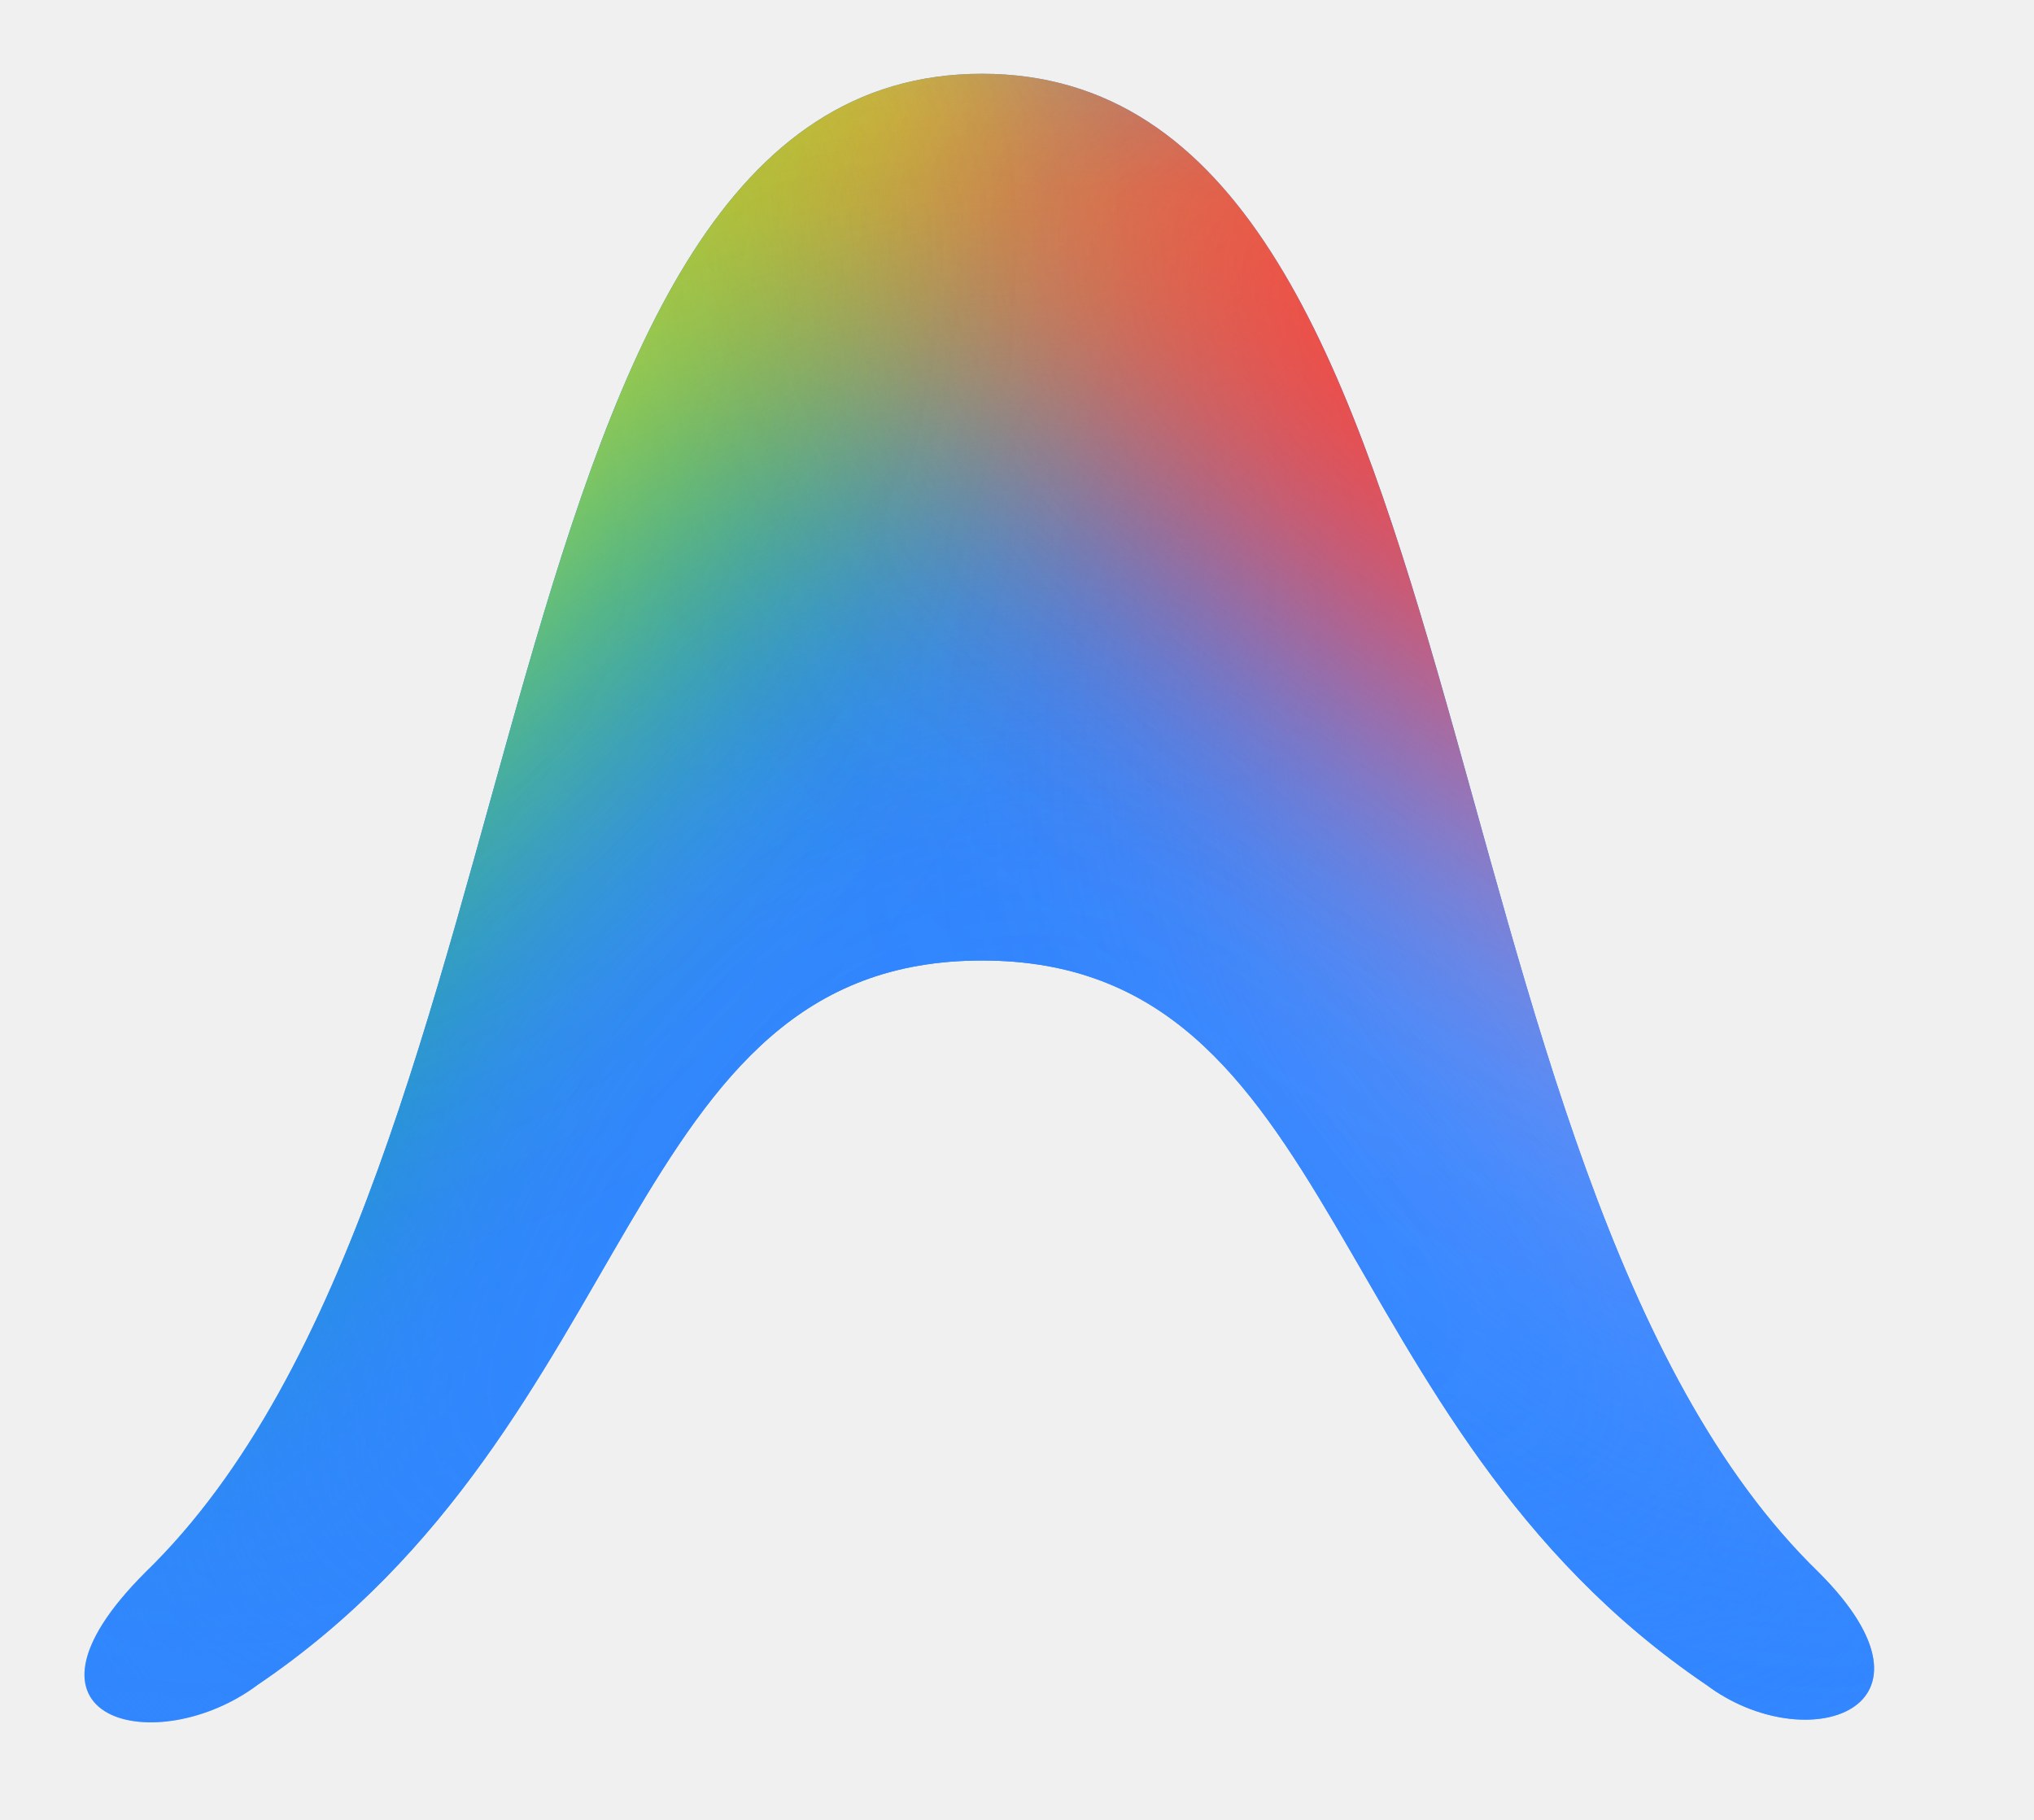
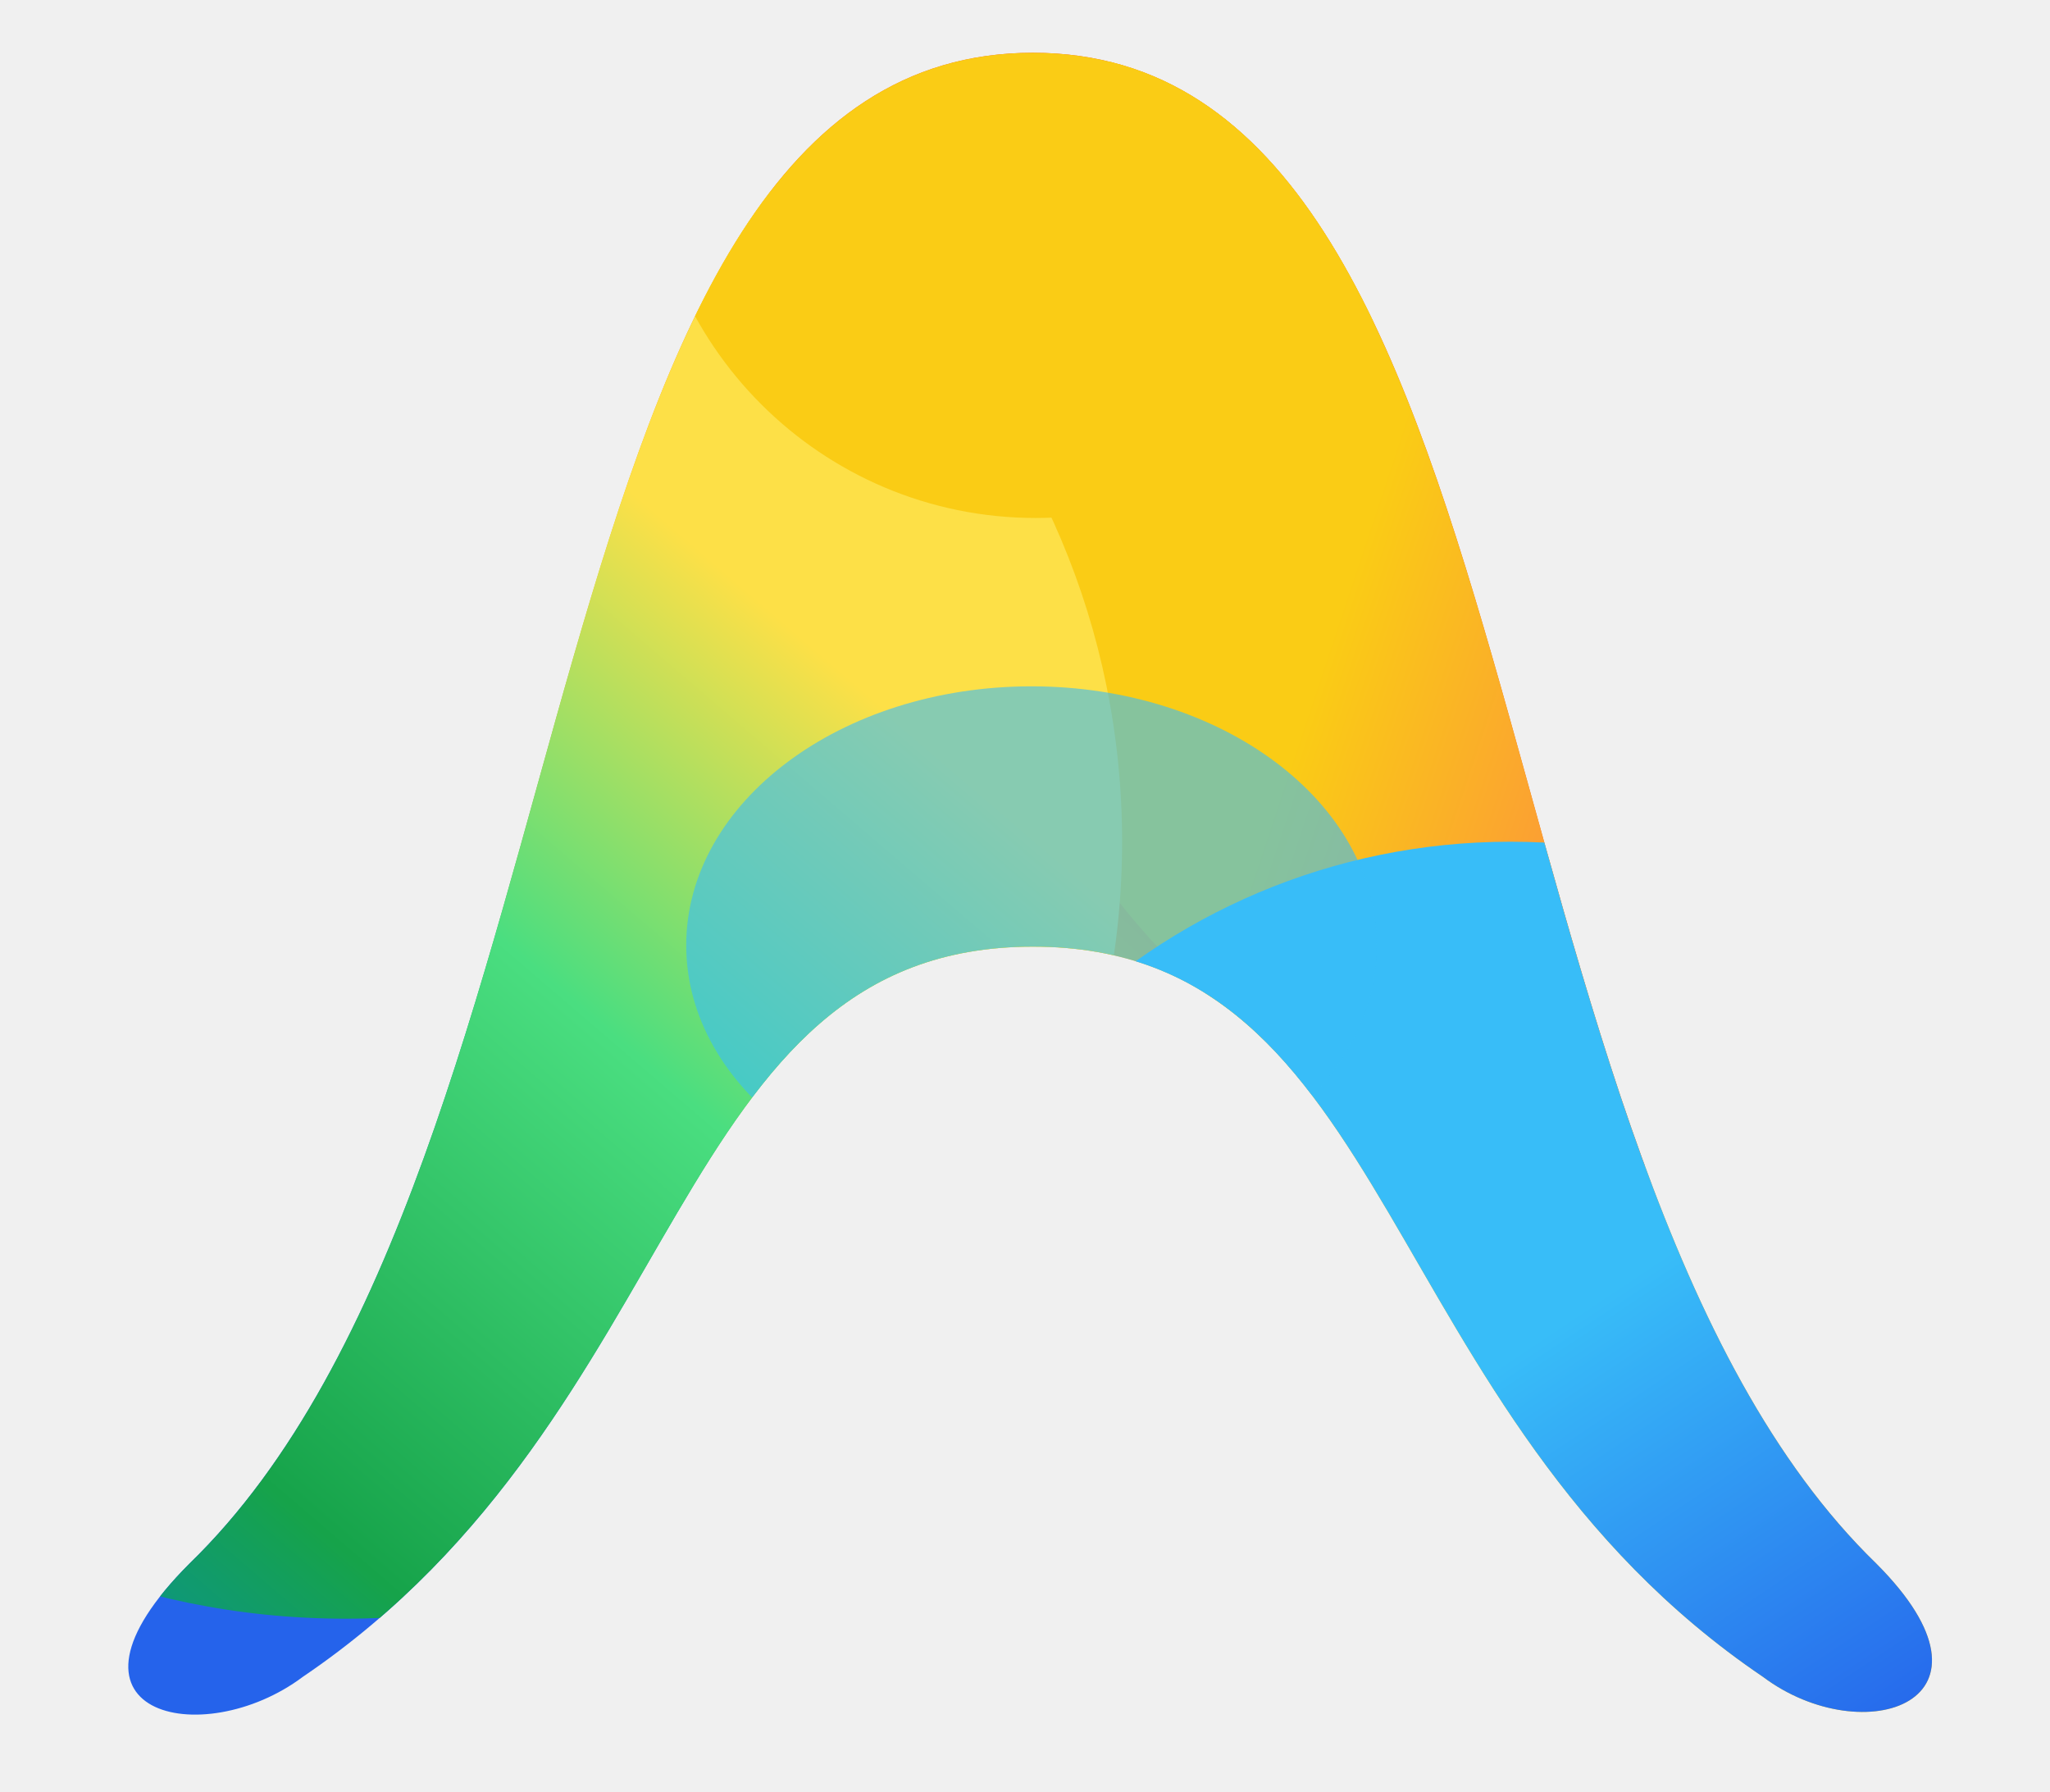
- <svg xmlns="http://www.w3.org/2000/svg" fill="none" viewBox="10 15 95 85" width="100%" height="100%">
-   <path d="M89.699 93.695C94.366 97.195 101.366 94.862 94.949 88.445C75.699 69.778 79.782 18.445 55.866 18.445C31.949 18.445 36.032 69.778 16.782 88.445C9.783 95.445 17.366 97.195 22.032 93.695C40.116 81.445 38.949 59.862 55.866 59.862C72.782 59.862 71.616 81.445 89.699 93.695Z" fill="#3186FF" />
-   <mask id="mask0_6001_463" maskUnits="userSpaceOnUse" x="13" y="18" width="85" height="78" style="mask-type: alpha;">
-     <path d="M89.699 93.695C94.366 97.195 101.366 94.862 94.949 88.445C75.699 69.778 79.782 18.445 55.866 18.445C31.949 18.445 36.032 69.778 16.782 88.445C9.783 95.445 17.366 97.195 22.032 93.695C40.116 81.445 38.949 59.862 55.866 59.862C72.782 59.862 71.616 81.445 89.699 93.695Z" fill="black" />
-   </mask>
-   <g mask="url(#mask0_6001_463)">
-     <g filter="url(#filter0_f_6001_463)">
-       <ellipse cx="22.787" cy="26.81" rx="22.787" ry="26.81" transform="matrix(-0.112784 0.99362 -0.99362 -0.112781 66.2473 -15.5344)" fill="#FFE432" />
-     </g>
-     <g filter="url(#filter1_f_6001_463)">
-       <ellipse cx="96.491" cy="35.123" rx="29.501" ry="30.149" transform="rotate(76.9243 96.491 35.1231)" fill="#FC413D" />
-     </g>
-     <g filter="url(#filter2_f_6001_463)">
-       <ellipse cx="9.03" cy="41.665" rx="30.832" ry="39.942" transform="rotate(74.1257 9.02988 41.6647)" fill="#00B95C" />
-     </g>
-     <g filter="url(#filter3_f_6001_463)">
-       <ellipse cx="9.03" cy="41.665" rx="30.832" ry="39.942" transform="rotate(74.1257 9.02988 41.6647)" fill="#00B95C" />
-     </g>
-     <g filter="url(#filter4_f_6001_463)">
-       <ellipse cx="11.221" cy="42.892" rx="30.22" ry="33.27" transform="rotate(45.6065 11.2212 42.8915)" fill="#00B95C" />
-     </g>
-     <g filter="url(#filter5_f_6001_463)">
-       <ellipse cx="75.755" cy="104.822" rx="29.018" ry="27.943" transform="rotate(76.9243 75.7546 104.822)" fill="#3186FF" />
-     </g>
-     <g filter="url(#filter6_f_6001_463)">
-       <ellipse cx="33.566" cy="35.404" rx="33.566" ry="35.404" transform="matrix(-0.409539 0.912293 -0.912294 -0.409537 101.25 -15.1674)" fill="#FBBC04" />
-     </g>
-     <g filter="url(#filter7_f_6001_463)">
-       <path d="M2.568 149.695C-15.812 142.48 15.599 83.116 23.409 63.22C31.22 43.324 52.451 33.045 70.831 40.26C89.211 47.475 110.996 87.216 103.185 107.112C95.374 127.008 20.948 156.91 2.568 149.695Z" fill="#3186FF" />
-     </g>
-     <g filter="url(#filter8_f_6001_463)">
-       <path d="M113.934 75.808C109.013 81.551 96.172 78.622 85.253 69.267C74.334 59.911 69.47 47.671 74.391 41.928C79.312 36.185 92.153 39.114 103.072 48.469C113.991 57.825 118.855 70.065 113.934 75.808Z" fill="#749BFF" />
-     </g>
-     <g filter="url(#filter9_f_6001_463)">
-       <ellipse cx="92.611" cy="23.796" rx="44.241" ry="27.502" transform="rotate(34.0763 92.611 23.7962)" fill="#FC413D" />
-     </g>
-     <g filter="url(#filter10_f_6001_463)">
-       <ellipse cx="23.495" cy="29.589" rx="23.707" ry="13.787" transform="rotate(112.516 23.4949 29.5887)" fill="#FFEE48" />
-     </g>
+ <svg xmlns="http://www.w3.org/2000/svg" viewBox="8 16 95 83" fill="none">
+   <defs>
+     <clipPath id="agyLoopContour">
+       <path d="M89.699 93.695C94.366 97.195 101.366 94.862 94.949 88.445C75.699 69.778 79.782 18.445 55.866 18.445C31.949 18.445 36.032 69.778 16.782 88.445C9.783 95.445 17.366 97.195 22.032 93.695C40.116 81.445 38.949 59.862 55.866 59.862C72.782 59.862 71.616 81.445 89.699 93.695Z" />
+     </clipPath>
+     <linearGradient id="agyLoopGlow" x1="15%" y1="90%" x2="85%" y2="20%">
+       <stop offset="0%" stop-color="#2563EB" />
+       <stop offset="25%" stop-color="#10B981" />
+       <stop offset="50%" stop-color="#FACC15" />
+       <stop offset="75%" stop-color="#F97316" />
+       <stop offset="100%" stop-color="#EF4444" />
+     </linearGradient>
+     <linearGradient id="agyBlueSegment" x1="50%" y1="40%" x2="90%" y2="100%">
+       <stop offset="0%" stop-color="#38BDF8" />
+       <stop offset="60%" stop-color="#2563EB" />
+       <stop offset="100%" stop-color="#1D4ED8" />
+     </linearGradient>
+     <linearGradient id="agyRedSegment" x1="40%" y1="20%" x2="100%" y2="40%">
+       <stop offset="0%" stop-color="#FACC15" />
+       <stop offset="40%" stop-color="#FB923C" />
+       <stop offset="85%" stop-color="#EF4444" />
+       <stop offset="100%" stop-color="#DC2626" />
+     </linearGradient>
+     <linearGradient id="agyGreenSegment" x1="60%" y1="20%" x2="0%" y2="90%">
+       <stop offset="0%" stop-color="#FDE047" />
+       <stop offset="30%" stop-color="#4ADE80" />
+       <stop offset="70%" stop-color="#16A34A" />
+       <stop offset="100%" stop-color="#0284C7" />
+     </linearGradient>
+   </defs>
+   <path d="M89.699 93.695C94.366 97.195 101.366 94.862 94.949 88.445C75.699 69.778 79.782 18.445 55.866 18.445C31.949 18.445 36.032 69.778 16.782 88.445C9.783 95.445 17.366 97.195 22.032 93.695C40.116 81.445 38.949 59.862 55.866 59.862C72.782 59.862 71.616 81.445 89.699 93.695Z" fill="url(#agyLoopGlow)" />
+   <g clip-path="url(#agyLoopContour)">
+     <circle cx="85" cy="38" r="32" fill="url(#agyRedSegment)" />
+     <circle cx="24" cy="55" r="36" fill="url(#agyGreenSegment)" />
+     <circle cx="56" cy="22" r="18" fill="#FACC15" />
+     <circle cx="78" cy="85" r="30" fill="url(#agyBlueSegment)" />
+     <ellipse cx="55.8" cy="59.8" rx="16" ry="12" fill="#38BDF8" opacity="0.6" />
  </g>
-   <defs>
-     <filter id="filter0_f_6001_463" x="2.493" y="-26.542" width="69.09" height="61.252" filterUnits="userSpaceOnUse" color-interpolation-filters="sRGB">
-       <feFlood flood-opacity="0" result="BackgroundImageFix" />
-       <feBlend mode="normal" in="SourceGraphic" in2="BackgroundImageFix" result="shape" />
-       <feGaussianBlur stdDeviation="3.89" result="effect1_foregroundBlur_6001_463" />
-     </filter>
-     <filter id="filter1_f_6001_463" x="28.752" y="-32.033" width="135.477" height="134.313" filterUnits="userSpaceOnUse" color-interpolation-filters="sRGB">
-       <feFlood flood-opacity="0" result="BackgroundImageFix" />
-       <feBlend mode="normal" in="SourceGraphic" in2="BackgroundImageFix" result="shape" />
-       <feGaussianBlur stdDeviation="18.808" result="effect1_foregroundBlur_6001_463" />
-     </filter>
-     <filter id="filter2_f_6001_463" x="-62.288" y="-21.925" width="142.637" height="127.18" filterUnits="userSpaceOnUse" color-interpolation-filters="sRGB">
-       <feFlood flood-opacity="0" result="BackgroundImageFix" />
-       <feBlend mode="normal" in="SourceGraphic" in2="BackgroundImageFix" result="shape" />
-       <feGaussianBlur stdDeviation="15.988" result="effect1_foregroundBlur_6001_463" />
-     </filter>
-     <filter id="filter3_f_6001_463" x="-62.288" y="-21.925" width="142.637" height="127.18" filterUnits="userSpaceOnUse" color-interpolation-filters="sRGB">
-       <feFlood flood-opacity="0" result="BackgroundImageFix" />
-       <feBlend mode="normal" in="SourceGraphic" in2="BackgroundImageFix" result="shape" />
-       <feGaussianBlur stdDeviation="15.988" result="effect1_foregroundBlur_6001_463" />
-     </filter>
-     <filter id="filter4_f_6001_463" x="-52.57" y="-20.835" width="127.582" height="127.452" filterUnits="userSpaceOnUse" color-interpolation-filters="sRGB">
-       <feFlood flood-opacity="0" result="BackgroundImageFix" />
-       <feBlend mode="normal" in="SourceGraphic" in2="BackgroundImageFix" result="shape" />
-       <feGaussianBlur stdDeviation="15.988" result="effect1_foregroundBlur_6001_463" />
-     </filter>
-     <filter id="filter5_f_6001_463" x="17.362" y="45.465" width="116.786" height="118.715" filterUnits="userSpaceOnUse" color-interpolation-filters="sRGB">
-       <feFlood flood-opacity="0" result="BackgroundImageFix" />
-       <feBlend mode="normal" in="SourceGraphic" in2="BackgroundImageFix" result="shape" />
-       <feGaussianBlur stdDeviation="15.194" result="effect1_foregroundBlur_6001_463" />
-     </filter>
-     <filter id="filter6_f_6001_463" x="-7.448" y="-60.474" width="125.303" height="122.858" filterUnits="userSpaceOnUse" color-interpolation-filters="sRGB">
-       <feFlood flood-opacity="0" result="BackgroundImageFix" />
-       <feBlend mode="normal" in="SourceGraphic" in2="BackgroundImageFix" result="shape" />
-       <feGaussianBlur stdDeviation="13.77" result="effect1_foregroundBlur_6001_463" />
-     </filter>
-     <filter id="filter7_f_6001_463" x="-27.709" y="13.36" width="157.119" height="162.029" filterUnits="userSpaceOnUse" color-interpolation-filters="sRGB">
-       <feFlood flood-opacity="0" result="BackgroundImageFix" />
-       <feBlend mode="normal" in="SourceGraphic" in2="BackgroundImageFix" result="shape" />
-       <feGaussianBlur stdDeviation="12.297" result="effect1_foregroundBlur_6001_463" />
-     </filter>
-     <filter id="filter8_f_6001_463" x="50.464" y="16.981" width="87.397" height="83.774" filterUnits="userSpaceOnUse" color-interpolation-filters="sRGB">
-       <feFlood flood-opacity="0" result="BackgroundImageFix" />
-       <feBlend mode="normal" in="SourceGraphic" in2="BackgroundImageFix" result="shape" />
-       <feGaussianBlur stdDeviation="11.004" result="effect1_foregroundBlur_6001_463" />
-     </filter>
-     <filter id="filter9_f_6001_463" x="34.26" y="-28.457" width="116.701" height="104.506" filterUnits="userSpaceOnUse" color-interpolation-filters="sRGB">
-       <feFlood flood-opacity="0" result="BackgroundImageFix" />
-       <feBlend mode="normal" in="SourceGraphic" in2="BackgroundImageFix" result="shape" />
-       <feGaussianBlur stdDeviation="9.294" result="effect1_foregroundBlur_6001_463" />
-     </filter>
-     <filter id="filter10_f_6001_463" x="-15.152" y="-15.949" width="77.294" height="91.076" filterUnits="userSpaceOnUse" color-interpolation-filters="sRGB">
-       <feFlood flood-opacity="0" result="BackgroundImageFix" />
-       <feBlend mode="normal" in="SourceGraphic" in2="BackgroundImageFix" result="shape" />
-       <feGaussianBlur stdDeviation="11.503" result="effect1_foregroundBlur_6001_463" />
-     </filter>
-     <clipPath id="clip0_6001_463">
-       <rect width="869" height="113" fill="white" />
-     </clipPath>
-   </defs>
</svg>
